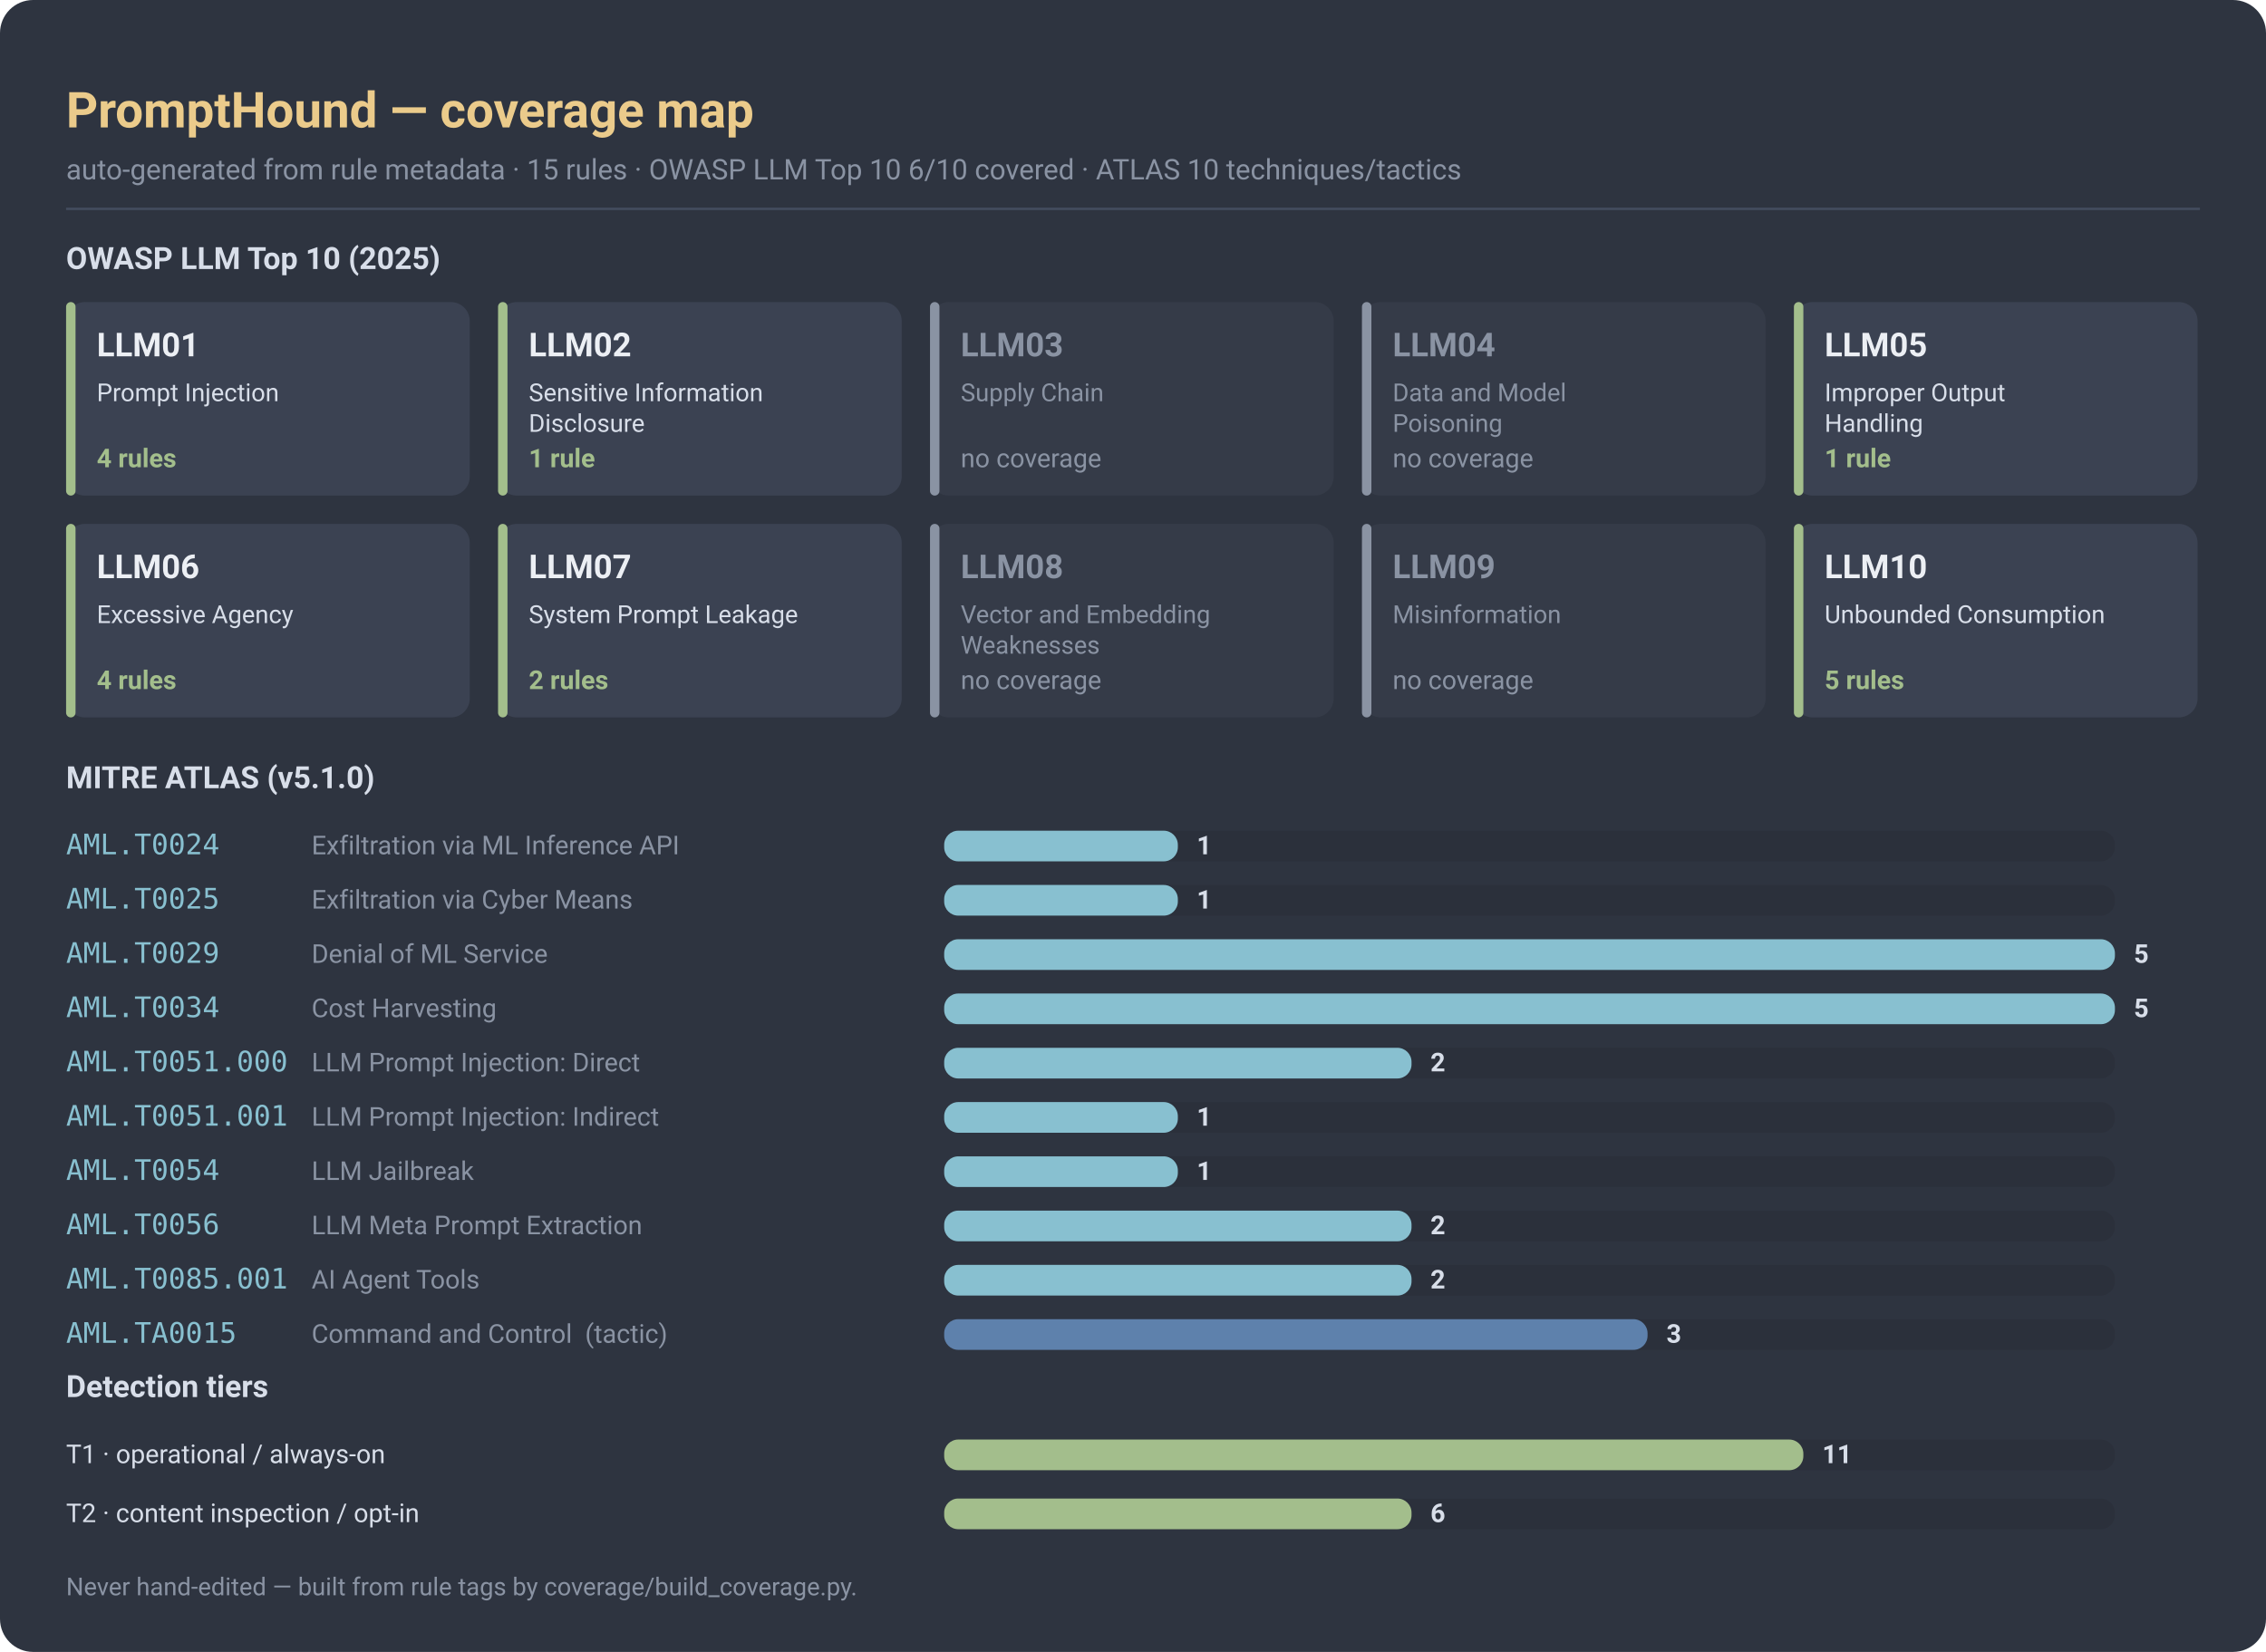
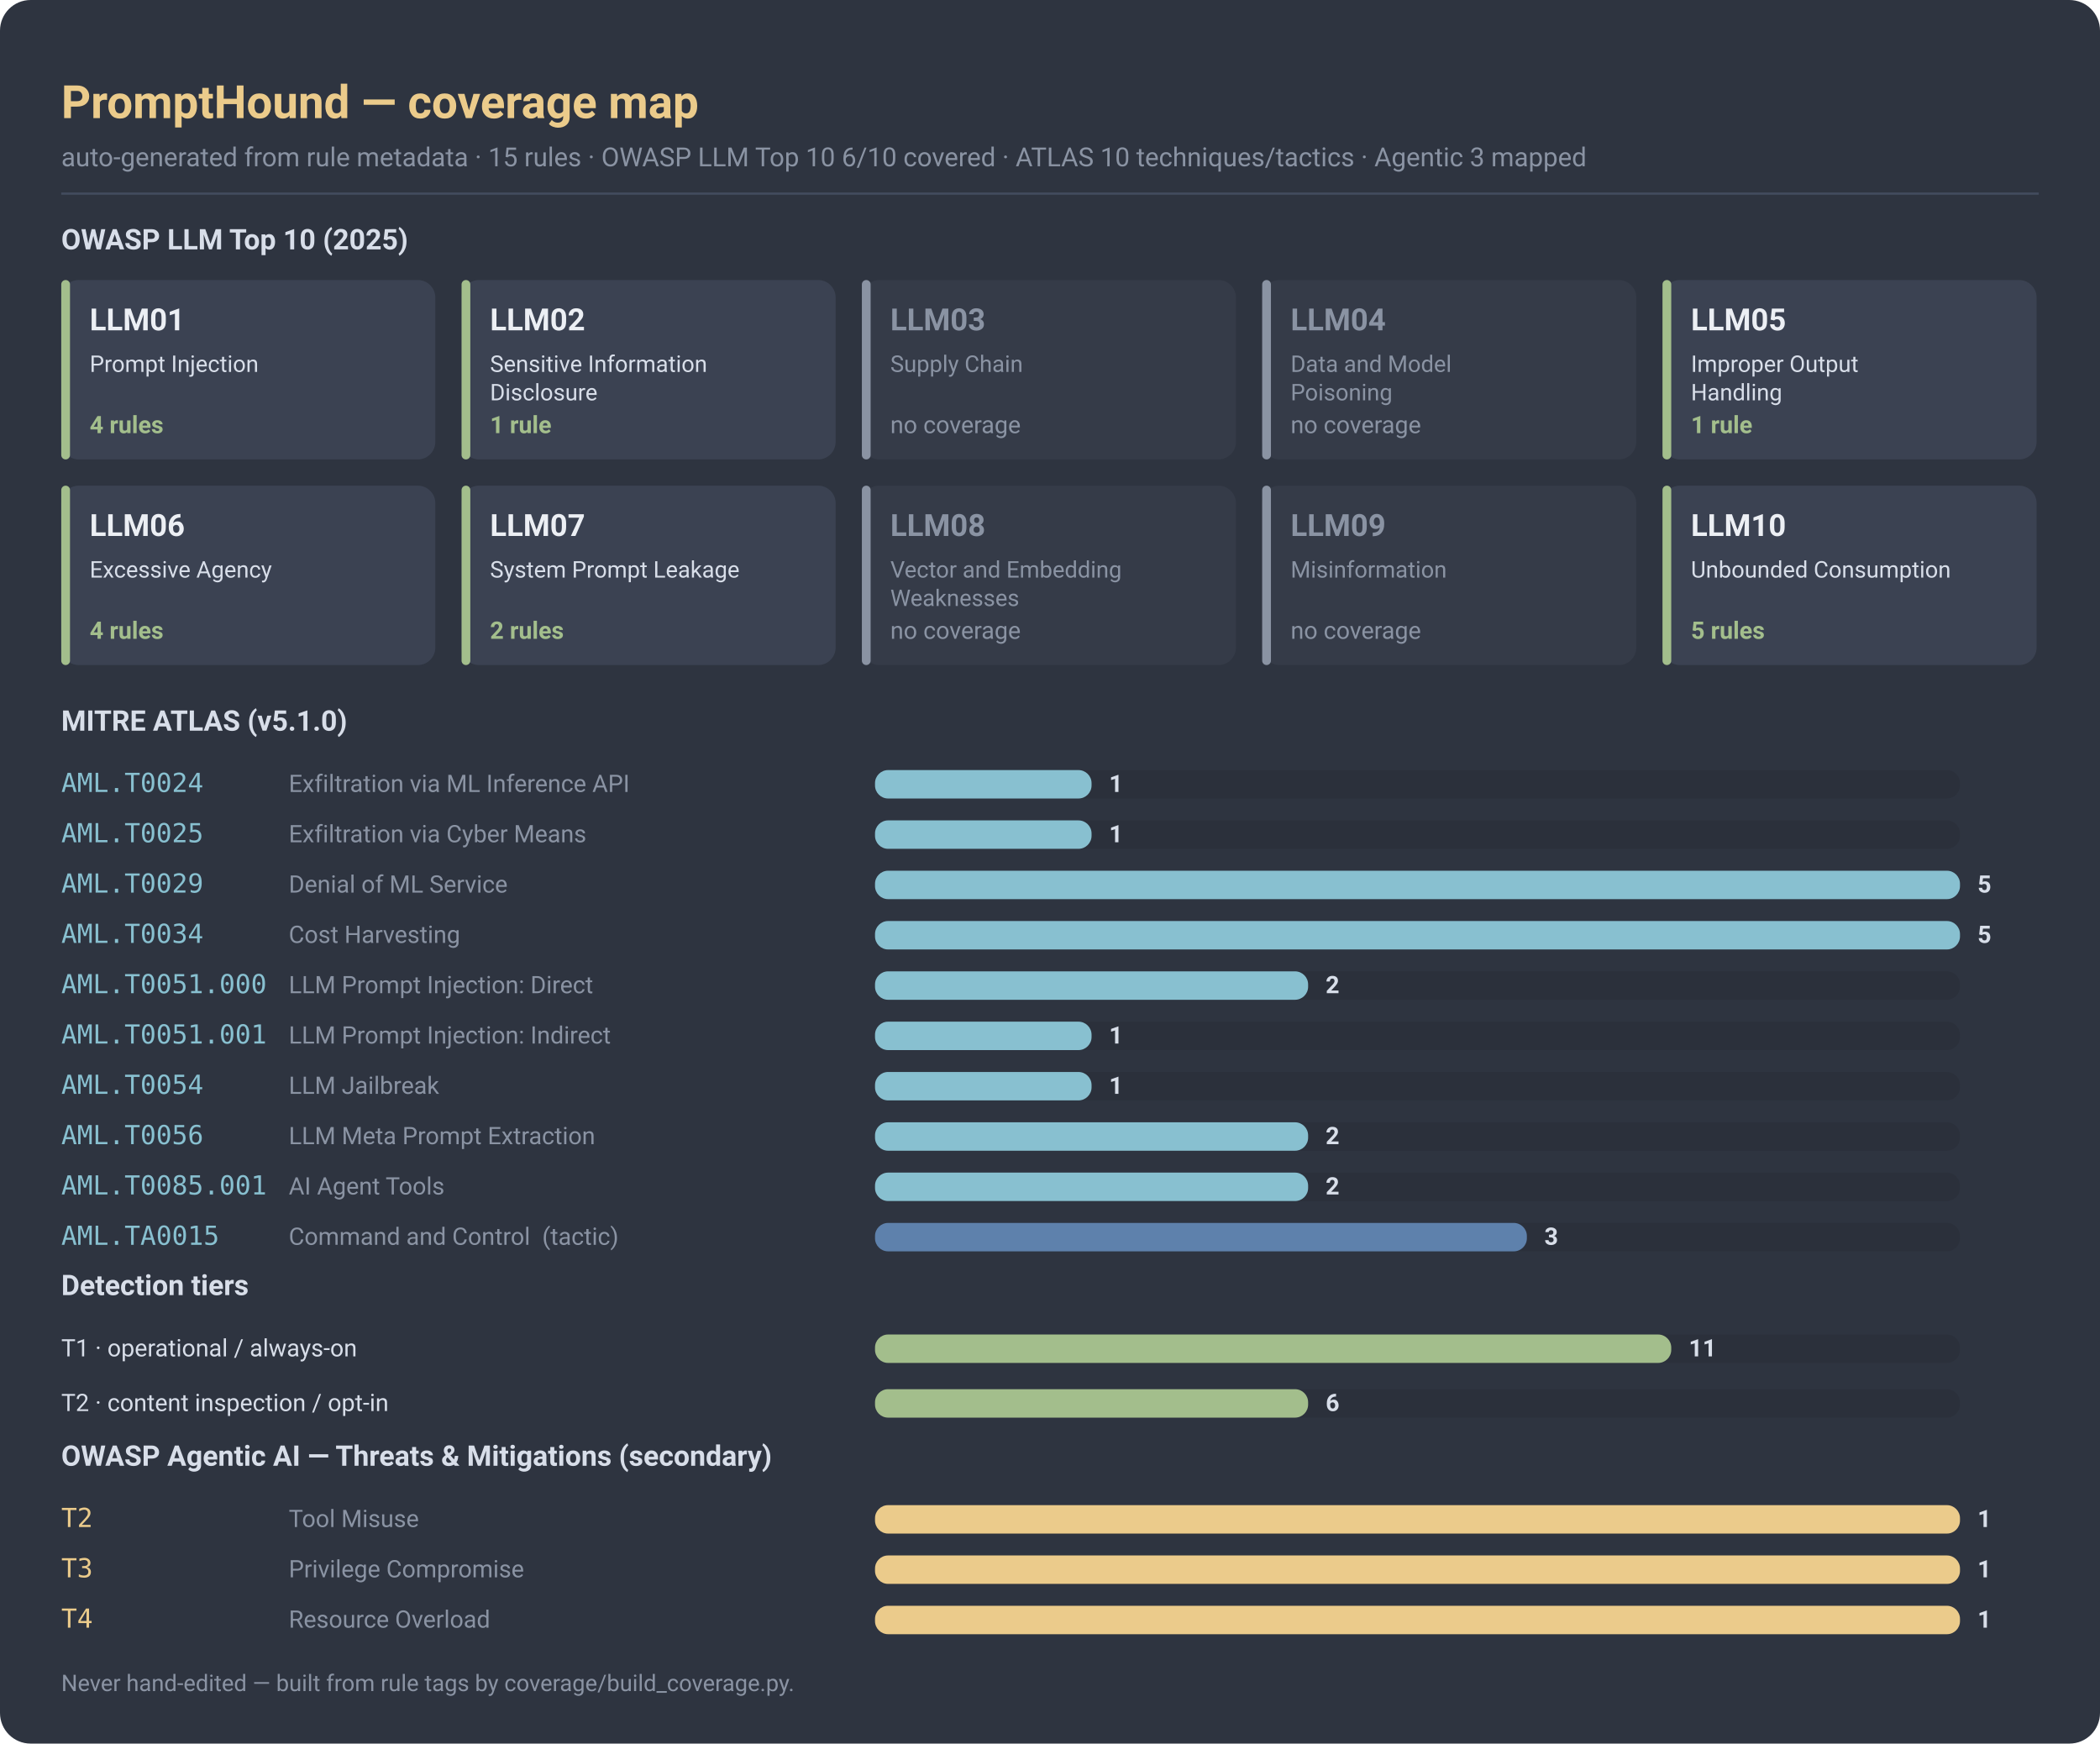
- <svg xmlns="http://www.w3.org/2000/svg" width="960" height="700" viewBox="0 0 960 700" font-family="-apple-system,BlinkMacSystemFont,Segoe UI,Roboto,Helvetica,Arial,sans-serif">
-   <rect width="960" height="700" rx="14" fill="#2e3440" />
+ <svg xmlns="http://www.w3.org/2000/svg" width="960" height="797" viewBox="0 0 960 797" font-family="-apple-system,BlinkMacSystemFont,Segoe UI,Roboto,Helvetica,Arial,sans-serif">
+   <rect width="960" height="797" rx="14" fill="#2e3440" />
  <text x="28" y="54" fill="#ebcb8b" font-size="21" font-weight="700" xml:space="preserve">PromptHound — coverage map</text>
-   <text x="28" y="76" fill="#8a93a3" font-size="12" font-weight="normal" xml:space="preserve">auto-generated from rule metadata · 15 rules · OWASP LLM Top 10 6/10 covered · ATLAS 10 techniques/tactics</text>
+   <text x="28" y="76" fill="#8a93a3" font-size="12" font-weight="normal" xml:space="preserve">auto-generated from rule metadata · 15 rules · OWASP LLM Top 10 6/10 covered · ATLAS 10 techniques/tactics · Agentic 3 mapped</text>
  <rect x="28" y="88" width="904" height="1" rx="0" fill="#434c5e" />
  <text x="28" y="114" fill="#d8dee9" font-size="13" font-weight="700" xml:space="preserve">OWASP LLM Top 10 (2025)</text>
  <rect x="28" y="128" width="171" height="82" rx="8" fill="#3b4252" />
  <rect x="28" y="128" width="4" height="82" rx="2" fill="#a3be8c" />
  <text x="41" y="151" fill="#eceff4" font-size="14" font-weight="700" xml:space="preserve">LLM01</text>
  <text x="41" y="170" fill="#d8dee9" font-size="10.5" font-weight="normal" xml:space="preserve">Prompt Injection</text>
  <text x="41" y="198" fill="#a3be8c" font-size="11" font-weight="700" xml:space="preserve">4 rules</text>
  <rect x="211" y="128" width="171" height="82" rx="8" fill="#3b4252" />
  <rect x="211" y="128" width="4" height="82" rx="2" fill="#a3be8c" />
  <text x="224" y="151" fill="#eceff4" font-size="14" font-weight="700" xml:space="preserve">LLM02</text>
  <text x="224" y="170" fill="#d8dee9" font-size="10.5" font-weight="normal" xml:space="preserve">Sensitive Information</text>
  <text x="224" y="183" fill="#d8dee9" font-size="10.5" font-weight="normal" xml:space="preserve">Disclosure</text>
  <text x="224" y="198" fill="#a3be8c" font-size="11" font-weight="700" xml:space="preserve">1 rule</text>
  <rect x="394" y="128" width="171" height="82" rx="8" fill="#353b48" />
  <rect x="394" y="128" width="4" height="82" rx="2" fill="#8a93a3" />
  <text x="407" y="151" fill="#8a93a3" font-size="14" font-weight="700" xml:space="preserve">LLM03</text>
  <text x="407" y="170" fill="#8a93a3" font-size="10.5" font-weight="normal" xml:space="preserve">Supply Chain</text>
  <text x="407" y="198" fill="#8a93a3" font-size="11" font-weight="normal" xml:space="preserve">no coverage</text>
  <rect x="577" y="128" width="171" height="82" rx="8" fill="#353b48" />
  <rect x="577" y="128" width="4" height="82" rx="2" fill="#8a93a3" />
  <text x="590" y="151" fill="#8a93a3" font-size="14" font-weight="700" xml:space="preserve">LLM04</text>
  <text x="590" y="170" fill="#8a93a3" font-size="10.5" font-weight="normal" xml:space="preserve">Data and Model</text>
  <text x="590" y="183" fill="#8a93a3" font-size="10.5" font-weight="normal" xml:space="preserve">Poisoning</text>
  <text x="590" y="198" fill="#8a93a3" font-size="11" font-weight="normal" xml:space="preserve">no coverage</text>
  <rect x="760" y="128" width="171" height="82" rx="8" fill="#3b4252" />
  <rect x="760" y="128" width="4" height="82" rx="2" fill="#a3be8c" />
  <text x="773" y="151" fill="#eceff4" font-size="14" font-weight="700" xml:space="preserve">LLM05</text>
  <text x="773" y="170" fill="#d8dee9" font-size="10.5" font-weight="normal" xml:space="preserve">Improper Output</text>
  <text x="773" y="183" fill="#d8dee9" font-size="10.5" font-weight="normal" xml:space="preserve">Handling</text>
  <text x="773" y="198" fill="#a3be8c" font-size="11" font-weight="700" xml:space="preserve">1 rule</text>
  <rect x="28" y="222" width="171" height="82" rx="8" fill="#3b4252" />
  <rect x="28" y="222" width="4" height="82" rx="2" fill="#a3be8c" />
  <text x="41" y="245" fill="#eceff4" font-size="14" font-weight="700" xml:space="preserve">LLM06</text>
  <text x="41" y="264" fill="#d8dee9" font-size="10.5" font-weight="normal" xml:space="preserve">Excessive Agency</text>
  <text x="41" y="292" fill="#a3be8c" font-size="11" font-weight="700" xml:space="preserve">4 rules</text>
  <rect x="211" y="222" width="171" height="82" rx="8" fill="#3b4252" />
  <rect x="211" y="222" width="4" height="82" rx="2" fill="#a3be8c" />
  <text x="224" y="245" fill="#eceff4" font-size="14" font-weight="700" xml:space="preserve">LLM07</text>
  <text x="224" y="264" fill="#d8dee9" font-size="10.5" font-weight="normal" xml:space="preserve">System Prompt Leakage</text>
  <text x="224" y="292" fill="#a3be8c" font-size="11" font-weight="700" xml:space="preserve">2 rules</text>
  <rect x="394" y="222" width="171" height="82" rx="8" fill="#353b48" />
  <rect x="394" y="222" width="4" height="82" rx="2" fill="#8a93a3" />
  <text x="407" y="245" fill="#8a93a3" font-size="14" font-weight="700" xml:space="preserve">LLM08</text>
  <text x="407" y="264" fill="#8a93a3" font-size="10.5" font-weight="normal" xml:space="preserve">Vector and Embedding</text>
  <text x="407" y="277" fill="#8a93a3" font-size="10.5" font-weight="normal" xml:space="preserve">Weaknesses</text>
  <text x="407" y="292" fill="#8a93a3" font-size="11" font-weight="normal" xml:space="preserve">no coverage</text>
  <rect x="577" y="222" width="171" height="82" rx="8" fill="#353b48" />
  <rect x="577" y="222" width="4" height="82" rx="2" fill="#8a93a3" />
  <text x="590" y="245" fill="#8a93a3" font-size="14" font-weight="700" xml:space="preserve">LLM09</text>
  <text x="590" y="264" fill="#8a93a3" font-size="10.5" font-weight="normal" xml:space="preserve">Misinformation</text>
  <text x="590" y="292" fill="#8a93a3" font-size="11" font-weight="normal" xml:space="preserve">no coverage</text>
  <rect x="760" y="222" width="171" height="82" rx="8" fill="#3b4252" />
  <rect x="760" y="222" width="4" height="82" rx="2" fill="#a3be8c" />
  <text x="773" y="245" fill="#eceff4" font-size="14" font-weight="700" xml:space="preserve">LLM10</text>
  <text x="773" y="264" fill="#d8dee9" font-size="10.5" font-weight="normal" xml:space="preserve">Unbounded Consumption</text>
  <text x="773" y="292" fill="#a3be8c" font-size="11" font-weight="700" xml:space="preserve">5 rules</text>
  <text x="28" y="334" fill="#d8dee9" font-size="13" font-weight="700" xml:space="preserve">MITRE ATLAS (v5.1.0)</text>
  <text x="28" y="362" fill="#88c0d0" font-size="12" font-weight="normal" font-family="SFMono-Regular,Consolas,Menlo,monospace" xml:space="preserve">AML.T0024</text>
  <text x="132" y="362" fill="#8a93a3" font-size="11" font-weight="normal" xml:space="preserve">Exfiltration via ML Inference API</text>
  <rect x="400" y="352" width="496" height="13" rx="6" fill="#2b303b" />
  <rect x="400" y="352" width="99" height="13" rx="6" fill="#88c0d0" />
  <text x="507" y="362" fill="#d8dee9" font-size="11" font-weight="700" xml:space="preserve">1</text>
  <text x="28" y="385" fill="#88c0d0" font-size="12" font-weight="normal" font-family="SFMono-Regular,Consolas,Menlo,monospace" xml:space="preserve">AML.T0025</text>
  <text x="132" y="385" fill="#8a93a3" font-size="11" font-weight="normal" xml:space="preserve">Exfiltration via Cyber Means</text>
  <rect x="400" y="375" width="496" height="13" rx="6" fill="#2b303b" />
  <rect x="400" y="375" width="99" height="13" rx="6" fill="#88c0d0" />
  <text x="507" y="385" fill="#d8dee9" font-size="11" font-weight="700" xml:space="preserve">1</text>
  <text x="28" y="408" fill="#88c0d0" font-size="12" font-weight="normal" font-family="SFMono-Regular,Consolas,Menlo,monospace" xml:space="preserve">AML.T0029</text>
  <text x="132" y="408" fill="#8a93a3" font-size="11" font-weight="normal" xml:space="preserve">Denial of ML Service</text>
  <rect x="400" y="398" width="496" height="13" rx="6" fill="#2b303b" />
  <rect x="400" y="398" width="496" height="13" rx="6" fill="#88c0d0" />
  <text x="904" y="408" fill="#d8dee9" font-size="11" font-weight="700" xml:space="preserve">5</text>
  <text x="28" y="431" fill="#88c0d0" font-size="12" font-weight="normal" font-family="SFMono-Regular,Consolas,Menlo,monospace" xml:space="preserve">AML.T0034</text>
  <text x="132" y="431" fill="#8a93a3" font-size="11" font-weight="normal" xml:space="preserve">Cost Harvesting</text>
  <rect x="400" y="421" width="496" height="13" rx="6" fill="#2b303b" />
  <rect x="400" y="421" width="496" height="13" rx="6" fill="#88c0d0" />
  <text x="904" y="431" fill="#d8dee9" font-size="11" font-weight="700" xml:space="preserve">5</text>
  <text x="28" y="454" fill="#88c0d0" font-size="12" font-weight="normal" font-family="SFMono-Regular,Consolas,Menlo,monospace" xml:space="preserve">AML.T0051.000</text>
  <text x="132" y="454" fill="#8a93a3" font-size="11" font-weight="normal" xml:space="preserve">LLM Prompt Injection: Direct</text>
  <rect x="400" y="444" width="496" height="13" rx="6" fill="#2b303b" />
  <rect x="400" y="444" width="198" height="13" rx="6" fill="#88c0d0" />
  <text x="606" y="454" fill="#d8dee9" font-size="11" font-weight="700" xml:space="preserve">2</text>
  <text x="28" y="477" fill="#88c0d0" font-size="12" font-weight="normal" font-family="SFMono-Regular,Consolas,Menlo,monospace" xml:space="preserve">AML.T0051.001</text>
  <text x="132" y="477" fill="#8a93a3" font-size="11" font-weight="normal" xml:space="preserve">LLM Prompt Injection: Indirect</text>
  <rect x="400" y="467" width="496" height="13" rx="6" fill="#2b303b" />
  <rect x="400" y="467" width="99" height="13" rx="6" fill="#88c0d0" />
  <text x="507" y="477" fill="#d8dee9" font-size="11" font-weight="700" xml:space="preserve">1</text>
  <text x="28" y="500" fill="#88c0d0" font-size="12" font-weight="normal" font-family="SFMono-Regular,Consolas,Menlo,monospace" xml:space="preserve">AML.T0054</text>
  <text x="132" y="500" fill="#8a93a3" font-size="11" font-weight="normal" xml:space="preserve">LLM Jailbreak</text>
  <rect x="400" y="490" width="496" height="13" rx="6" fill="#2b303b" />
  <rect x="400" y="490" width="99" height="13" rx="6" fill="#88c0d0" />
  <text x="507" y="500" fill="#d8dee9" font-size="11" font-weight="700" xml:space="preserve">1</text>
  <text x="28" y="523" fill="#88c0d0" font-size="12" font-weight="normal" font-family="SFMono-Regular,Consolas,Menlo,monospace" xml:space="preserve">AML.T0056</text>
  <text x="132" y="523" fill="#8a93a3" font-size="11" font-weight="normal" xml:space="preserve">LLM Meta Prompt Extraction</text>
  <rect x="400" y="513" width="496" height="13" rx="6" fill="#2b303b" />
  <rect x="400" y="513" width="198" height="13" rx="6" fill="#88c0d0" />
  <text x="606" y="523" fill="#d8dee9" font-size="11" font-weight="700" xml:space="preserve">2</text>
  <text x="28" y="546" fill="#88c0d0" font-size="12" font-weight="normal" font-family="SFMono-Regular,Consolas,Menlo,monospace" xml:space="preserve">AML.T0085.001</text>
  <text x="132" y="546" fill="#8a93a3" font-size="11" font-weight="normal" xml:space="preserve">AI Agent Tools</text>
  <rect x="400" y="536" width="496" height="13" rx="6" fill="#2b303b" />
  <rect x="400" y="536" width="198" height="13" rx="6" fill="#88c0d0" />
  <text x="606" y="546" fill="#d8dee9" font-size="11" font-weight="700" xml:space="preserve">2</text>
  <text x="28" y="569" fill="#88c0d0" font-size="12" font-weight="normal" font-family="SFMono-Regular,Consolas,Menlo,monospace" xml:space="preserve">AML.TA0015</text>
  <text x="132" y="569" fill="#8a93a3" font-size="11" font-weight="normal" xml:space="preserve">Command and Control  (tactic)</text>
  <rect x="400" y="559" width="496" height="13" rx="6" fill="#2b303b" />
  <rect x="400" y="559" width="298" height="13" rx="6" fill="#5e81ac" />
  <text x="706" y="569" fill="#d8dee9" font-size="11" font-weight="700" xml:space="preserve">3</text>
  <text x="28" y="592" fill="#d8dee9" font-size="13" font-weight="700" xml:space="preserve">Detection tiers</text>
  <text x="28" y="620" fill="#d8dee9" font-size="11" font-weight="normal" xml:space="preserve">T1 · operational / always-on</text>
  <rect x="400" y="610" width="496" height="13" rx="6" fill="#2b303b" />
  <rect x="400" y="610" width="364" height="13" rx="6" fill="#a3be8c" />
  <text x="772" y="620" fill="#d8dee9" font-size="11" font-weight="700" xml:space="preserve">11</text>
  <text x="28" y="645" fill="#d8dee9" font-size="11" font-weight="normal" xml:space="preserve">T2 · content inspection / opt-in</text>
  <rect x="400" y="635" width="496" height="13" rx="6" fill="#2b303b" />
  <rect x="400" y="635" width="198" height="13" rx="6" fill="#a3be8c" />
  <text x="606" y="645" fill="#d8dee9" font-size="11" font-weight="700" xml:space="preserve">6</text>
-   <text x="28" y="676" fill="#8a93a3" font-size="10.5" font-weight="normal" xml:space="preserve">Never hand-edited — built from rule tags by coverage/build_coverage.py.</text>
+   <text x="28" y="670" fill="#d8dee9" font-size="13" font-weight="700" xml:space="preserve">OWASP Agentic AI — Threats &amp; Mitigations (secondary)</text>
+   <text x="28" y="698" fill="#ebcb8b" font-size="12" font-weight="normal" font-family="SFMono-Regular,Consolas,Menlo,monospace" xml:space="preserve">T2</text>
+   <text x="132" y="698" fill="#8a93a3" font-size="11" font-weight="normal" xml:space="preserve">Tool Misuse</text>
+   <rect x="400" y="688" width="496" height="13" rx="6" fill="#2b303b" />
+   <rect x="400" y="688" width="496" height="13" rx="6" fill="#ebcb8b" />
+   <text x="904" y="698" fill="#d8dee9" font-size="11" font-weight="700" xml:space="preserve">1</text>
+   <text x="28" y="721" fill="#ebcb8b" font-size="12" font-weight="normal" font-family="SFMono-Regular,Consolas,Menlo,monospace" xml:space="preserve">T3</text>
+   <text x="132" y="721" fill="#8a93a3" font-size="11" font-weight="normal" xml:space="preserve">Privilege Compromise</text>
+   <rect x="400" y="711" width="496" height="13" rx="6" fill="#2b303b" />
+   <rect x="400" y="711" width="496" height="13" rx="6" fill="#ebcb8b" />
+   <text x="904" y="721" fill="#d8dee9" font-size="11" font-weight="700" xml:space="preserve">1</text>
+   <text x="28" y="744" fill="#ebcb8b" font-size="12" font-weight="normal" font-family="SFMono-Regular,Consolas,Menlo,monospace" xml:space="preserve">T4</text>
+   <text x="132" y="744" fill="#8a93a3" font-size="11" font-weight="normal" xml:space="preserve">Resource Overload</text>
+   <rect x="400" y="734" width="496" height="13" rx="6" fill="#2b303b" />
+   <rect x="400" y="734" width="496" height="13" rx="6" fill="#ebcb8b" />
+   <text x="904" y="744" fill="#d8dee9" font-size="11" font-weight="700" xml:space="preserve">1</text>
+   <text x="28" y="773" fill="#8a93a3" font-size="10.5" font-weight="normal" xml:space="preserve">Never hand-edited — built from rule tags by coverage/build_coverage.py.</text>
</svg>
